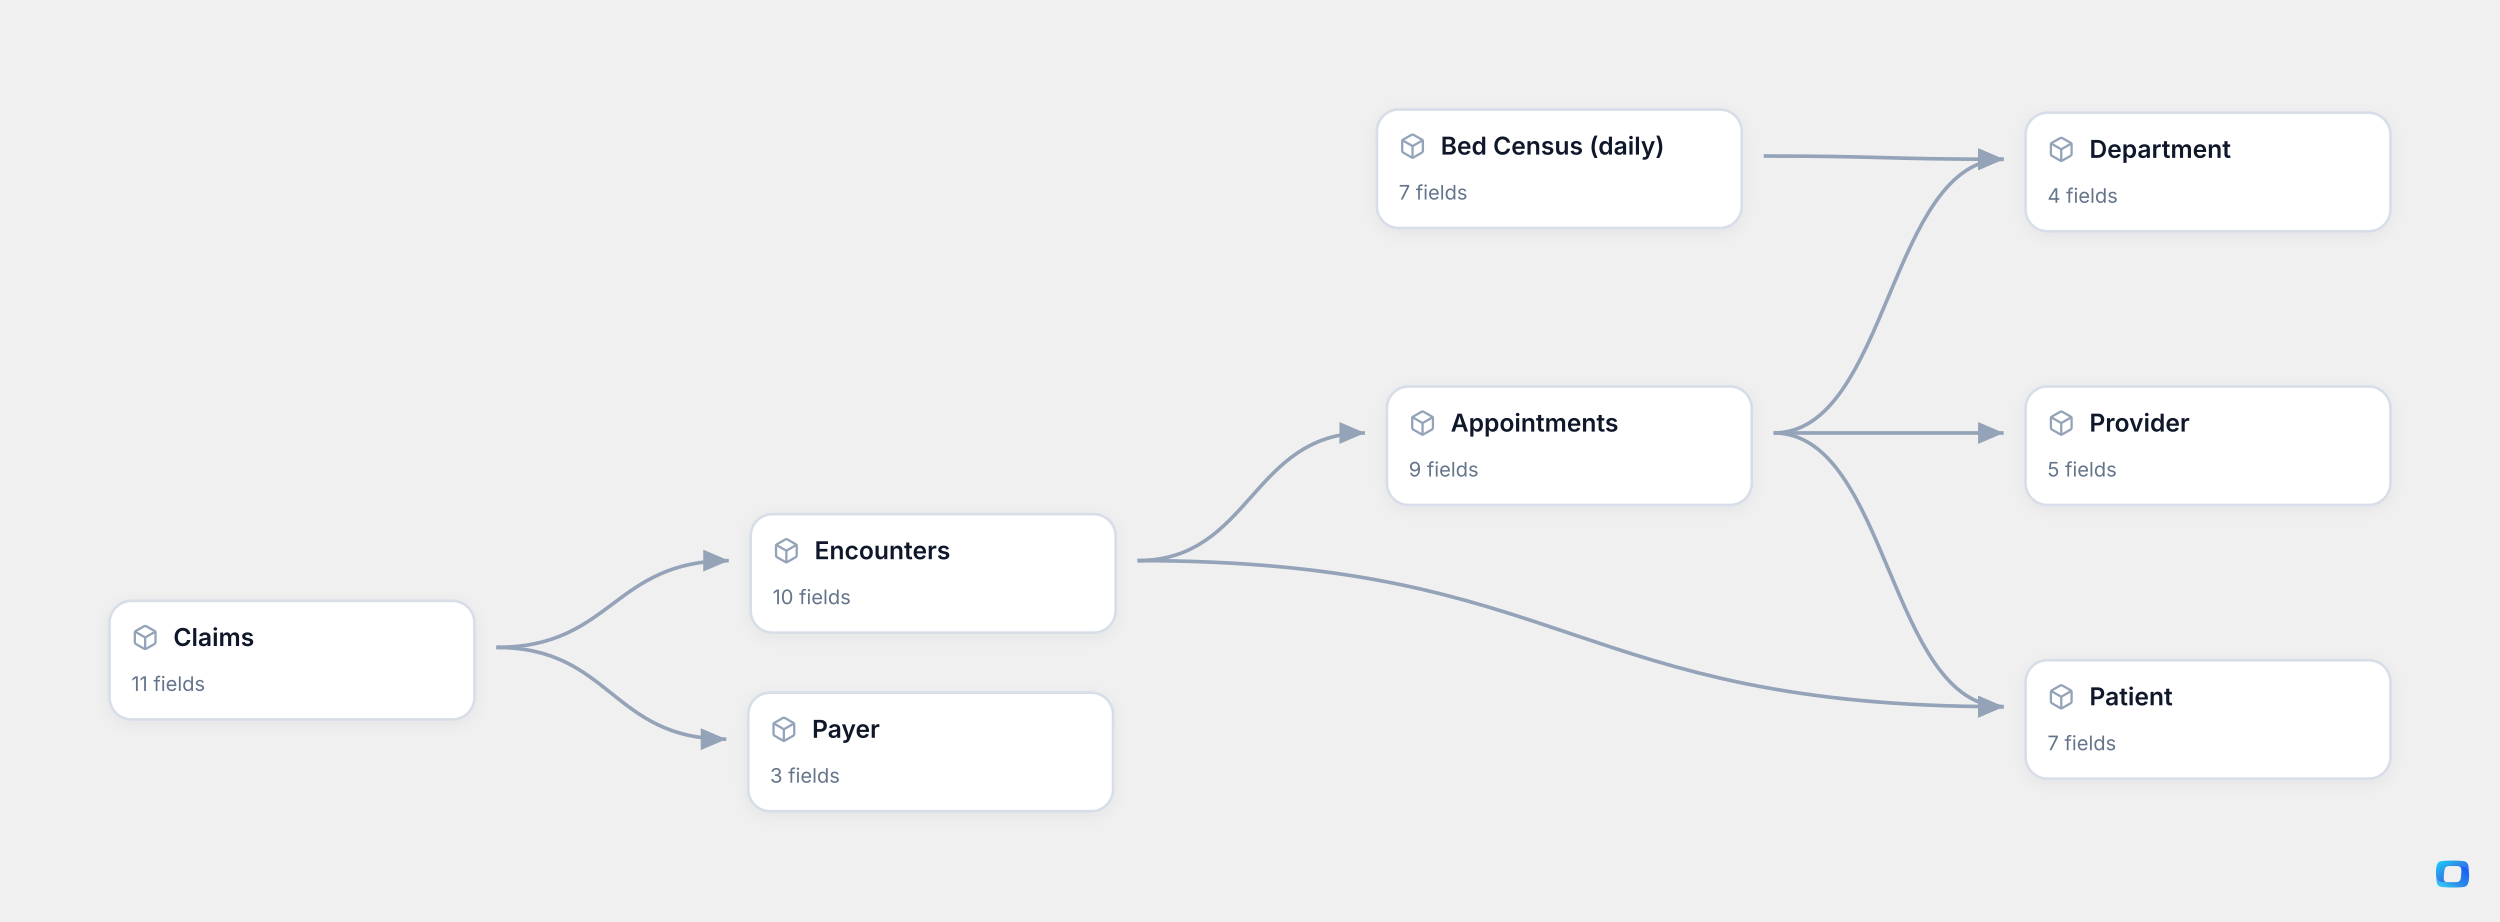
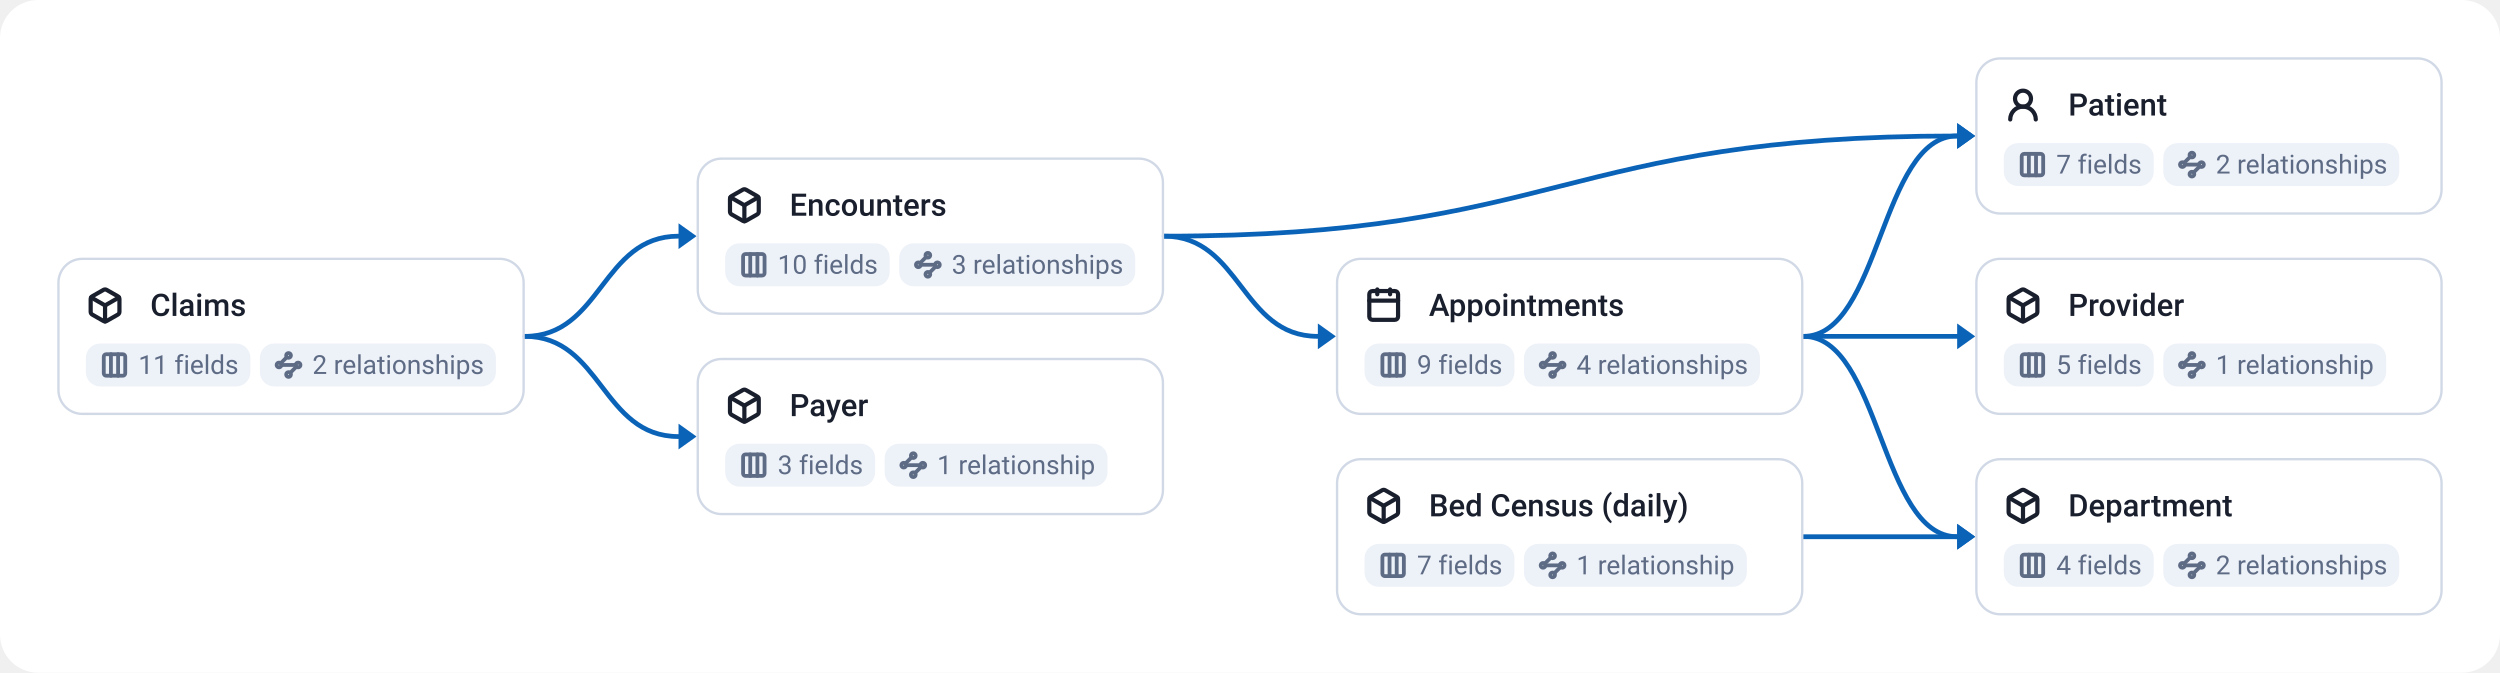
- <svg xmlns="http://www.w3.org/2000/svg" width="1370" height="505" viewBox="0 0 1370 505">
-   <defs>
-     <filter id="card-shadow" x="-20%" y="-20%" width="140%" height="140%">
-       <feDropShadow dx="0" dy="2" stdDeviation="4" flood-color="#0f172a" flood-opacity="0.05" />
-     </filter>
-     <filter id="label-shadow" x="-20%" y="-20%" width="140%" height="140%">
-       <feDropShadow dx="0" dy="1" stdDeviation="2" flood-color="#0f172a" flood-opacity="0.06" />
-     </filter>
-     <marker id="arr-end-0" markerWidth="9" markerHeight="9" refX="7" refY="3" orient="auto" markerUnits="strokeWidth">
-       <path d="M0,0 L7,3 L0,6 z" fill="rgb(148, 163, 184)" />
-     </marker>
-     <marker id="arr-start-0" markerWidth="9" markerHeight="9" refX="0" refY="3" orient="auto" markerUnits="strokeWidth">
-       <path d="M7,0 L0,3 L7,6 z" fill="rgb(148, 163, 184)" />
-     </marker>
-   </defs>
-   <g transform="translate(60,51.77)">
-     <path d="M912,185.5 C975,185.5 975,35.5 1038,35.5" fill="none" stroke="rgb(148, 163, 184)" stroke-width="2" marker-end="url(#arr-end-0)" />
-     <path d="M912,185.5 C975,185.5 975,335.5 1038,335.5" fill="none" stroke="rgb(148, 163, 184)" stroke-width="2" marker-end="url(#arr-end-0)" />
-     <path d="M912,185.5 C975,185.5 975,185.5 1038,185.5" fill="none" stroke="rgb(148, 163, 184)" stroke-width="2" marker-end="url(#arr-end-0)" />
-     <path d="M906.51,33.735 C972.255,33.735 972.255,35.5 1038,35.5" fill="none" stroke="rgb(148, 163, 184)" stroke-width="2" marker-end="url(#arr-end-0)" />
-     <path d="M212,303 C275.686,303 275.686,255.449 339.372,255.449" fill="none" stroke="rgb(148, 163, 184)" stroke-width="2" marker-end="url(#arr-end-0)" />
-     <path d="M212,303 C275,303 275,353.296 338,353.296" fill="none" stroke="rgb(148, 163, 184)" stroke-width="2" marker-end="url(#arr-end-0)" />
-     <path d="M563.373,255.449 C625.686,255.449 625.686,185.5 688,185.5" fill="none" stroke="rgb(148, 163, 184)" stroke-width="2" marker-end="url(#arr-end-0)" />
-     <path d="M563.373,255.449 C800.686,255.449 800.686,335.5 1038,335.5" fill="none" stroke="rgb(148, 163, 184)" stroke-width="2" marker-end="url(#arr-end-0)" />
-     <g transform="translate(700,160)">
-       <rect x="0" y="0" width="200" height="65" rx="12" fill="#ffffff" stroke="#d8dee8" stroke-width="1.5" filter="url(#card-shadow)" />
-       <g transform="translate(12,12.5) scale(0.63)" fill="none" stroke="#94a3b8" stroke-width="2" stroke-linecap="round" stroke-linejoin="round">
-         <path d="M21 8a2 2 0 0 0-1-1.73l-7-4a2 2 0 0 0-2 0l-7 4A2 2 0 0 0 3 8v8a2 2 0 0 0 1 1.73l7 4a2 2 0 0 0 2 0l7-4A2 2 0 0 0 21 16Z" />
-         <path d="m3.3 7 8.7 5 8.7-5" />
-         <path d="M12 22V12" />
-       </g>
-       <text x="35" y="24.73" font-family="-apple-system, BlinkMacSystemFont, 'Segoe UI', Inter, system-ui, sans-serif" font-size="13.5" font-weight="600" fill="#0f172a">Appointments</text>
-       <text x="12" y="49.35" font-family="-apple-system, BlinkMacSystemFont, 'Segoe UI', Inter, system-ui, sans-serif" font-size="11" fill="#64748b">9 fields</text>
-     </g>
-     <g transform="translate(694.51,8.23)">
-       <rect x="0" y="0" width="200" height="65" rx="12" fill="#ffffff" stroke="#d8dee8" stroke-width="1.5" filter="url(#card-shadow)" />
-       <g transform="translate(12,12.5) scale(0.63)" fill="none" stroke="#94a3b8" stroke-width="2" stroke-linecap="round" stroke-linejoin="round">
-         <path d="M21 8a2 2 0 0 0-1-1.73l-7-4a2 2 0 0 0-2 0l-7 4A2 2 0 0 0 3 8v8a2 2 0 0 0 1 1.73l7 4a2 2 0 0 0 2 0l7-4A2 2 0 0 0 21 16Z" />
-         <path d="m3.3 7 8.7 5 8.7-5" />
-         <path d="M12 22V12" />
-       </g>
-       <text x="35" y="24.73" font-family="-apple-system, BlinkMacSystemFont, 'Segoe UI', Inter, system-ui, sans-serif" font-size="13.5" font-weight="600" fill="#0f172a">Bed Census (daily)</text>
-       <text x="12" y="49.35" font-family="-apple-system, BlinkMacSystemFont, 'Segoe UI', Inter, system-ui, sans-serif" font-size="11" fill="#64748b">7 fields</text>
-     </g>
-     <g transform="translate(0,277.5)">
-       <rect x="0" y="0" width="200" height="65" rx="12" fill="#ffffff" stroke="#d8dee8" stroke-width="1.5" filter="url(#card-shadow)" />
-       <g transform="translate(12,12.5) scale(0.63)" fill="none" stroke="#94a3b8" stroke-width="2" stroke-linecap="round" stroke-linejoin="round">
-         <path d="M21 8a2 2 0 0 0-1-1.73l-7-4a2 2 0 0 0-2 0l-7 4A2 2 0 0 0 3 8v8a2 2 0 0 0 1 1.73l7 4a2 2 0 0 0 2 0l7-4A2 2 0 0 0 21 16Z" />
-         <path d="m3.3 7 8.7 5 8.7-5" />
-         <path d="M12 22V12" />
-       </g>
-       <text x="35" y="24.73" font-family="-apple-system, BlinkMacSystemFont, 'Segoe UI', Inter, system-ui, sans-serif" font-size="13.5" font-weight="600" fill="#0f172a">Claims</text>
-       <text x="12" y="49.35" font-family="-apple-system, BlinkMacSystemFont, 'Segoe UI', Inter, system-ui, sans-serif" font-size="11" fill="#64748b">11 fields</text>
-     </g>
-     <g transform="translate(1050,10)">
-       <rect x="0" y="0" width="200" height="65" rx="12" fill="#ffffff" stroke="#d8dee8" stroke-width="1.5" filter="url(#card-shadow)" />
-       <g transform="translate(12,12.5) scale(0.63)" fill="none" stroke="#94a3b8" stroke-width="2" stroke-linecap="round" stroke-linejoin="round">
-         <path d="M21 8a2 2 0 0 0-1-1.73l-7-4a2 2 0 0 0-2 0l-7 4A2 2 0 0 0 3 8v8a2 2 0 0 0 1 1.73l7 4a2 2 0 0 0 2 0l7-4A2 2 0 0 0 21 16Z" />
-         <path d="m3.3 7 8.7 5 8.7-5" />
-         <path d="M12 22V12" />
-       </g>
-       <text x="35" y="24.73" font-family="-apple-system, BlinkMacSystemFont, 'Segoe UI', Inter, system-ui, sans-serif" font-size="13.5" font-weight="600" fill="#0f172a">Department</text>
-       <text x="12" y="49.35" font-family="-apple-system, BlinkMacSystemFont, 'Segoe UI', Inter, system-ui, sans-serif" font-size="11" fill="#64748b">4 fields</text>
-     </g>
-     <g transform="translate(351.37,229.95)">
-       <rect x="0" y="0" width="200" height="65" rx="12" fill="#ffffff" stroke="#d8dee8" stroke-width="1.5" filter="url(#card-shadow)" />
-       <g transform="translate(12,12.5) scale(0.63)" fill="none" stroke="#94a3b8" stroke-width="2" stroke-linecap="round" stroke-linejoin="round">
-         <path d="M21 8a2 2 0 0 0-1-1.73l-7-4a2 2 0 0 0-2 0l-7 4A2 2 0 0 0 3 8v8a2 2 0 0 0 1 1.73l7 4a2 2 0 0 0 2 0l7-4A2 2 0 0 0 21 16Z" />
-         <path d="m3.3 7 8.7 5 8.7-5" />
-         <path d="M12 22V12" />
-       </g>
-       <text x="35" y="24.73" font-family="-apple-system, BlinkMacSystemFont, 'Segoe UI', Inter, system-ui, sans-serif" font-size="13.5" font-weight="600" fill="#0f172a">Encounters</text>
-       <text x="12" y="49.35" font-family="-apple-system, BlinkMacSystemFont, 'Segoe UI', Inter, system-ui, sans-serif" font-size="11" fill="#64748b">10 fields</text>
-     </g>
-     <g transform="translate(1050,310)">
-       <rect x="0" y="0" width="200" height="65" rx="12" fill="#ffffff" stroke="#d8dee8" stroke-width="1.5" filter="url(#card-shadow)" />
-       <g transform="translate(12,12.5) scale(0.63)" fill="none" stroke="#94a3b8" stroke-width="2" stroke-linecap="round" stroke-linejoin="round">
-         <path d="M21 8a2 2 0 0 0-1-1.73l-7-4a2 2 0 0 0-2 0l-7 4A2 2 0 0 0 3 8v8a2 2 0 0 0 1 1.73l7 4a2 2 0 0 0 2 0l7-4A2 2 0 0 0 21 16Z" />
-         <path d="m3.3 7 8.7 5 8.7-5" />
-         <path d="M12 22V12" />
-       </g>
-       <text x="35" y="24.73" font-family="-apple-system, BlinkMacSystemFont, 'Segoe UI', Inter, system-ui, sans-serif" font-size="13.5" font-weight="600" fill="#0f172a">Patient</text>
-       <text x="12" y="49.35" font-family="-apple-system, BlinkMacSystemFont, 'Segoe UI', Inter, system-ui, sans-serif" font-size="11" fill="#64748b">7 fields</text>
-     </g>
-     <g transform="translate(350,327.8)">
-       <rect x="0" y="0" width="200" height="65" rx="12" fill="#ffffff" stroke="#d8dee8" stroke-width="1.5" filter="url(#card-shadow)" />
-       <g transform="translate(12,12.5) scale(0.63)" fill="none" stroke="#94a3b8" stroke-width="2" stroke-linecap="round" stroke-linejoin="round">
-         <path d="M21 8a2 2 0 0 0-1-1.73l-7-4a2 2 0 0 0-2 0l-7 4A2 2 0 0 0 3 8v8a2 2 0 0 0 1 1.73l7 4a2 2 0 0 0 2 0l7-4A2 2 0 0 0 21 16Z" />
-         <path d="m3.3 7 8.7 5 8.7-5" />
-         <path d="M12 22V12" />
-       </g>
-       <text x="35" y="24.73" font-family="-apple-system, BlinkMacSystemFont, 'Segoe UI', Inter, system-ui, sans-serif" font-size="13.5" font-weight="600" fill="#0f172a">Payer</text>
-       <text x="12" y="49.35" font-family="-apple-system, BlinkMacSystemFont, 'Segoe UI', Inter, system-ui, sans-serif" font-size="11" fill="#64748b">3 fields</text>
-     </g>
-     <g transform="translate(1050,160)">
-       <rect x="0" y="0" width="200" height="65" rx="12" fill="#ffffff" stroke="#d8dee8" stroke-width="1.5" filter="url(#card-shadow)" />
-       <g transform="translate(12,12.5) scale(0.63)" fill="none" stroke="#94a3b8" stroke-width="2" stroke-linecap="round" stroke-linejoin="round">
-         <path d="M21 8a2 2 0 0 0-1-1.73l-7-4a2 2 0 0 0-2 0l-7 4A2 2 0 0 0 3 8v8a2 2 0 0 0 1 1.73l7 4a2 2 0 0 0 2 0l7-4A2 2 0 0 0 21 16Z" />
-         <path d="m3.3 7 8.7 5 8.7-5" />
-         <path d="M12 22V12" />
-       </g>
-       <text x="35" y="24.73" font-family="-apple-system, BlinkMacSystemFont, 'Segoe UI', Inter, system-ui, sans-serif" font-size="13.5" font-weight="600" fill="#0f172a">Provider</text>
-       <text x="12" y="49.35" font-family="-apple-system, BlinkMacSystemFont, 'Segoe UI', Inter, system-ui, sans-serif" font-size="11" fill="#64748b">5 fields</text>
-     </g>
-   </g>
-   <g transform="translate(1332,467)" opacity="0.92">
-     <defs>
-       <linearGradient id="wmg0" x1="0" y1="0" x2="1" y2="1">
-         <stop stop-color="#05D2FF" />
-         <stop offset=".4" stop-color="#1E88E5" />
-         <stop offset="1" stop-color="#182FFF" />
-       </linearGradient>
-       <linearGradient id="wmg1" x1="0" y1="1" x2="1" y2="0">
-         <stop stop-color="#24D8FF" />
-         <stop offset=".4" stop-color="#1E88E5" />
-         <stop offset="1" stop-color="#0046F9" />
-       </linearGradient>
-     </defs>
-     <g transform="scale(0.046875)">
-       <path d="M421.311 119.85C435.258 133.807 440.996 157.327 440.996 157.327C440.996 157.327 449.53 204.69 449.53 268.995C449.53 177.972 418.65 162.348 311.314 162.348H212.327C157.38 162.348 161.097 217.57 157.38 243.85L152.865 283.556C150.697 325.33 157.951 351.215 200.811 351.215C111.444 351.215 61.806 365.847 61.806 239.866C61.806 182.846 70.404 157.327 70.404 157.327C70.404 157.327 76.142 133.807 90.118 119.85C104.095 105.877 124.809 104.475 124.809 104.475C124.809 104.475 167.579 98.037 252.066 98.037C336.554 98.037 384.285 104.475 384.285 104.475C384.285 104.475 407.321 105.877 421.311 119.85Z" fill="url(#wmg0)" />
-       <path d="M449.515 271.888C449.52 273.026 449.523 274.174 449.523 275.333C449.523 329.946 441.393 351.201 441.393 351.201C441.393 351.201 435.03 376.952 424.167 388.075C406.929 405.725 388.495 406.71 388.495 406.71C388.495 406.71 348.836 413.061 263.502 413.061C181.632 413.061 127.111 406.749 127.111 406.749C127.111 406.749 104.091 405.337 90.114 391.377C76.138 377.394 70.4 351.201 70.4 351.201C70.4 351.201 61.806 297.401 61.806 238.506C61.806 352.055 102.131 351.374 175.525 350.133C183.56 349.998 191.992 349.855 200.811 349.855H299.787C343.122 349.855 352.906 318.315 354.792 282.196L359.32 227.093C360.526 204.443 357.608 188.362 350.507 178.012C342.765 166.722 329.575 160.987 311.314 160.987C424.974 160.987 448.73 176.216 449.515 271.888Z" fill="url(#wmg1)" />
-     </g>
+ <svg xmlns="http://www.w3.org/2000/svg" width="1048" height="282" viewBox="0 0 1048 282" role="img" aria-labelledby="t">
+   <rect width="1048" height="282" rx="16" fill="#ffffff" />
+   <path d="M756 141 C 788.22 141, 788.22 225, 820.44 225" fill="none" stroke="#0b63b8" stroke-width="2" stroke-linecap="round" />
+   <path d="M820.44 219.6L828 225L820.44 230.4Z" fill="#0b63b8" />
+   <path d="M756 141 C 788.22 141, 788.22 57, 820.44 57" fill="none" stroke="#0b63b8" stroke-width="2" stroke-linecap="round" />
+   <path d="M820.44 51.6L828 57L820.44 62.4Z" fill="#0b63b8" />
+   <path d="M756 141 C 788.22 141, 788.22 141, 820.44 141" fill="none" stroke="#0b63b8" stroke-width="2" stroke-linecap="round" />
+   <path d="M820.44 135.6L828 141L820.44 146.4Z" fill="#0b63b8" />
+   <path d="M756 225 C 788.22 225, 788.22 225, 820.44 225" fill="none" stroke="#0b63b8" stroke-width="2" stroke-linecap="round" />
+   <path d="M820.44 219.6L828 225L820.44 230.4Z" fill="#0b63b8" />
+   <path d="M220 141 C 252.22 141, 252.22 99, 284.44 99" fill="none" stroke="#0b63b8" stroke-width="2" stroke-linecap="round" />
+   <path d="M284.44 93.6L292 99L284.44 104.4Z" fill="#0b63b8" />
+   <path d="M220 141 C 252.22 141, 252.22 183, 284.44 183" fill="none" stroke="#0b63b8" stroke-width="2" stroke-linecap="round" />
+   <path d="M284.44 177.6L292 183L284.44 188.4Z" fill="#0b63b8" />
+   <path d="M488 99 C 520.22 99, 520.22 141, 552.44 141" fill="none" stroke="#0b63b8" stroke-width="2" stroke-linecap="round" />
+   <path d="M552.44 135.6L560 141L552.44 146.4Z" fill="#0b63b8" />
+   <path d="M488 99 C 654.22 99, 654.22 57, 820.44 57" fill="none" stroke="#0b63b8" stroke-width="2" stroke-linecap="round" />
+   <path d="M820.44 51.6L828 57L820.44 62.4Z" fill="#0b63b8" />
+   <g>
+     <rect x="560.5" y="108.5" width="195" height="65" rx="10" fill="#ffffff" fill-opacity="0.8" stroke="#d1d9e6" stroke-width="1" />
+     <g transform="translate(572 120) scale(0.67)" fill="none" stroke="#1a1f2e" stroke-width="2.63" stroke-linecap="round" stroke-linejoin="round" color="#1a1f2e">
+       <path d="M8 2v3" />
+       <path d="M16 2v3" />
+       <rect x="3" y="3" width="18" height="18" rx="2" />
+       <path d="M3 9h18" />
+     </g>
+     <text x="599" y="128" font-family="Roboto, -apple-system, BlinkMacSystemFont, 'Segoe UI', Helvetica, Arial, sans-serif" font-size="13" font-weight="500" fill="#1a1f2e" dominant-baseline="central" textLength="81.87" lengthAdjust="spacingAndGlyphs">Appointments</text>
+     <rect x="572" y="144" width="62.85" height="18" rx="6" fill="#edf1f8" />
+     <g transform="translate(578 147) scale(0.5)" fill="none" stroke="#5e6b85" stroke-width="3.2" stroke-linecap="round" stroke-linejoin="round" color="#5e6b85">
+       <rect width="18" height="18" x="3" y="3" rx="2" />
+       <path d="M9 3v18" />
+       <path d="M15 3v18" />
+     </g>
+     <text x="594" y="153" font-family="Roboto, -apple-system, BlinkMacSystemFont, 'Segoe UI', Helvetica, Arial, sans-serif" font-size="11" fill="#5e6b85" dominant-baseline="central" textLength="34.85" lengthAdjust="spacingAndGlyphs">9 fields</text>
+     <rect x="638.85" y="144" width="98.92" height="18" rx="6" fill="#edf1f8" />
+     <g transform="translate(644.85 147) scale(0.5)" fill="none" stroke="#5e6b85" stroke-width="3.2" stroke-linecap="round" stroke-linejoin="round" color="#5e6b85">
+       <path d="m10.586 5.414-5.172 5.172" />
+       <path d="m18.586 13.414-5.172 5.172" />
+       <path d="M6 12h12" />
+       <circle cx="12" cy="20" r="2" />
+       <circle cx="12" cy="4" r="2" />
+       <circle cx="20" cy="12" r="2" />
+       <circle cx="4" cy="12" r="2" />
+     </g>
+     <text x="660.85" y="153" font-family="Roboto, -apple-system, BlinkMacSystemFont, 'Segoe UI', Helvetica, Arial, sans-serif" font-size="11" fill="#5e6b85" dominant-baseline="central" textLength="70.92" lengthAdjust="spacingAndGlyphs">4 relationships</text>
+   </g>
+   <g>
+     <rect x="560.5" y="192.5" width="195" height="65" rx="10" fill="#ffffff" fill-opacity="0.8" stroke="#d1d9e6" stroke-width="1" />
+     <g transform="translate(572 204) scale(0.67)" fill="none" stroke="#1a1f2e" stroke-width="2.63" stroke-linecap="round" stroke-linejoin="round" color="#1a1f2e">
+       <path d="M21 8a2 2 0 0 0-1-1.73l-7-4a2 2 0 0 0-2 0l-7 4A2 2 0 0 0 3 8v8a2 2 0 0 0 1 1.73l7 4a2 2 0 0 0 2 0l7-4A2 2 0 0 0 21 16Z" />
+       <path d="m3.3 7 8.7 5 8.7-5" />
+       <path d="M12 22V12" />
+     </g>
+     <text x="599" y="212" font-family="Roboto, -apple-system, BlinkMacSystemFont, 'Segoe UI', Helvetica, Arial, sans-serif" font-size="13" font-weight="500" fill="#1a1f2e" dominant-baseline="central" textLength="113.11" lengthAdjust="spacingAndGlyphs">Bed Census (daily)</text>
+     <rect x="572" y="228" width="62.85" height="18" rx="6" fill="#edf1f8" />
+     <g transform="translate(578 231) scale(0.5)" fill="none" stroke="#5e6b85" stroke-width="3.2" stroke-linecap="round" stroke-linejoin="round" color="#5e6b85">
+       <rect width="18" height="18" x="3" y="3" rx="2" />
+       <path d="M9 3v18" />
+       <path d="M15 3v18" />
+     </g>
+     <text x="594" y="237" font-family="Roboto, -apple-system, BlinkMacSystemFont, 'Segoe UI', Helvetica, Arial, sans-serif" font-size="11" fill="#5e6b85" dominant-baseline="central" textLength="34.85" lengthAdjust="spacingAndGlyphs">7 fields</text>
+     <rect x="638.85" y="228" width="93.42" height="18" rx="6" fill="#edf1f8" />
+     <g transform="translate(644.85 231) scale(0.5)" fill="none" stroke="#5e6b85" stroke-width="3.2" stroke-linecap="round" stroke-linejoin="round" color="#5e6b85">
+       <path d="m10.586 5.414-5.172 5.172" />
+       <path d="m18.586 13.414-5.172 5.172" />
+       <path d="M6 12h12" />
+       <circle cx="12" cy="20" r="2" />
+       <circle cx="12" cy="4" r="2" />
+       <circle cx="20" cy="12" r="2" />
+       <circle cx="4" cy="12" r="2" />
+     </g>
+     <text x="660.85" y="237" font-family="Roboto, -apple-system, BlinkMacSystemFont, 'Segoe UI', Helvetica, Arial, sans-serif" font-size="11" fill="#5e6b85" dominant-baseline="central" textLength="65.42" lengthAdjust="spacingAndGlyphs">1 relationship</text>
+   </g>
+   <g>
+     <rect x="24.5" y="108.5" width="195" height="65" rx="10" fill="#ffffff" fill-opacity="0.8" stroke="#d1d9e6" stroke-width="1" />
+     <g transform="translate(36 120) scale(0.67)" fill="none" stroke="#1a1f2e" stroke-width="2.63" stroke-linecap="round" stroke-linejoin="round" color="#1a1f2e">
+       <path d="M21 8a2 2 0 0 0-1-1.73l-7-4a2 2 0 0 0-2 0l-7 4A2 2 0 0 0 3 8v8a2 2 0 0 0 1 1.73l7 4a2 2 0 0 0 2 0l7-4A2 2 0 0 0 21 16Z" />
+       <path d="m3.3 7 8.7 5 8.7-5" />
+       <path d="M12 22V12" />
+     </g>
+     <text x="63" y="128" font-family="Roboto, -apple-system, BlinkMacSystemFont, 'Segoe UI', Helvetica, Arial, sans-serif" font-size="13" font-weight="500" fill="#1a1f2e" dominant-baseline="central" textLength="40.91" lengthAdjust="spacingAndGlyphs">Claims</text>
+     <rect x="36" y="144" width="68.96" height="18" rx="6" fill="#edf1f8" />
+     <g transform="translate(42 147) scale(0.5)" fill="none" stroke="#5e6b85" stroke-width="3.2" stroke-linecap="round" stroke-linejoin="round" color="#5e6b85">
+       <rect width="18" height="18" x="3" y="3" rx="2" />
+       <path d="M9 3v18" />
+       <path d="M15 3v18" />
+     </g>
+     <text x="58" y="153" font-family="Roboto, -apple-system, BlinkMacSystemFont, 'Segoe UI', Helvetica, Arial, sans-serif" font-size="11" fill="#5e6b85" dominant-baseline="central" textLength="40.96" lengthAdjust="spacingAndGlyphs">11 fields</text>
+     <rect x="108.96" y="144" width="98.92" height="18" rx="6" fill="#edf1f8" />
+     <g transform="translate(114.96 147) scale(0.5)" fill="none" stroke="#5e6b85" stroke-width="3.2" stroke-linecap="round" stroke-linejoin="round" color="#5e6b85">
+       <path d="m10.586 5.414-5.172 5.172" />
+       <path d="m18.586 13.414-5.172 5.172" />
+       <path d="M6 12h12" />
+       <circle cx="12" cy="20" r="2" />
+       <circle cx="12" cy="4" r="2" />
+       <circle cx="20" cy="12" r="2" />
+       <circle cx="4" cy="12" r="2" />
+     </g>
+     <text x="130.96" y="153" font-family="Roboto, -apple-system, BlinkMacSystemFont, 'Segoe UI', Helvetica, Arial, sans-serif" font-size="11" fill="#5e6b85" dominant-baseline="central" textLength="70.92" lengthAdjust="spacingAndGlyphs">2 relationships</text>
+   </g>
+   <g>
+     <rect x="828.5" y="192.5" width="195" height="65" rx="10" fill="#ffffff" fill-opacity="0.8" stroke="#d1d9e6" stroke-width="1" />
+     <g transform="translate(840 204) scale(0.67)" fill="none" stroke="#1a1f2e" stroke-width="2.63" stroke-linecap="round" stroke-linejoin="round" color="#1a1f2e">
+       <path d="M21 8a2 2 0 0 0-1-1.73l-7-4a2 2 0 0 0-2 0l-7 4A2 2 0 0 0 3 8v8a2 2 0 0 0 1 1.73l7 4a2 2 0 0 0 2 0l7-4A2 2 0 0 0 21 16Z" />
+       <path d="m3.3 7 8.7 5 8.7-5" />
+       <path d="M12 22V12" />
+     </g>
+     <text x="867" y="212" font-family="Roboto, -apple-system, BlinkMacSystemFont, 'Segoe UI', Helvetica, Arial, sans-serif" font-size="13" font-weight="500" fill="#1a1f2e" dominant-baseline="central" textLength="69.95" lengthAdjust="spacingAndGlyphs">Department</text>
+     <rect x="840" y="228" width="62.85" height="18" rx="6" fill="#edf1f8" />
+     <g transform="translate(846 231) scale(0.5)" fill="none" stroke="#5e6b85" stroke-width="3.2" stroke-linecap="round" stroke-linejoin="round" color="#5e6b85">
+       <rect width="18" height="18" x="3" y="3" rx="2" />
+       <path d="M9 3v18" />
+       <path d="M15 3v18" />
+     </g>
+     <text x="862" y="237" font-family="Roboto, -apple-system, BlinkMacSystemFont, 'Segoe UI', Helvetica, Arial, sans-serif" font-size="11" fill="#5e6b85" dominant-baseline="central" textLength="34.85" lengthAdjust="spacingAndGlyphs">4 fields</text>
+     <rect x="906.85" y="228" width="98.92" height="18" rx="6" fill="#edf1f8" />
+     <g transform="translate(912.85 231) scale(0.5)" fill="none" stroke="#5e6b85" stroke-width="3.2" stroke-linecap="round" stroke-linejoin="round" color="#5e6b85">
+       <path d="m10.586 5.414-5.172 5.172" />
+       <path d="m18.586 13.414-5.172 5.172" />
+       <path d="M6 12h12" />
+       <circle cx="12" cy="20" r="2" />
+       <circle cx="12" cy="4" r="2" />
+       <circle cx="20" cy="12" r="2" />
+       <circle cx="4" cy="12" r="2" />
+     </g>
+     <text x="928.85" y="237" font-family="Roboto, -apple-system, BlinkMacSystemFont, 'Segoe UI', Helvetica, Arial, sans-serif" font-size="11" fill="#5e6b85" dominant-baseline="central" textLength="70.92" lengthAdjust="spacingAndGlyphs">2 relationships</text>
+   </g>
+   <g>
+     <rect x="292.5" y="66.5" width="195" height="65" rx="10" fill="#ffffff" fill-opacity="0.8" stroke="#d1d9e6" stroke-width="1" />
+     <g transform="translate(304 78) scale(0.67)" fill="none" stroke="#1a1f2e" stroke-width="2.63" stroke-linecap="round" stroke-linejoin="round" color="#1a1f2e">
+       <path d="M21 8a2 2 0 0 0-1-1.73l-7-4a2 2 0 0 0-2 0l-7 4A2 2 0 0 0 3 8v8a2 2 0 0 0 1 1.73l7 4a2 2 0 0 0 2 0l7-4A2 2 0 0 0 21 16Z" />
+       <path d="m3.3 7 8.7 5 8.7-5" />
+       <path d="M12 22V12" />
+     </g>
+     <text x="331" y="86" font-family="Roboto, -apple-system, BlinkMacSystemFont, 'Segoe UI', Helvetica, Arial, sans-serif" font-size="13" font-weight="500" fill="#1a1f2e" dominant-baseline="central" textLength="67.73" lengthAdjust="spacingAndGlyphs">Encounters</text>
+     <rect x="304" y="102" width="68.96" height="18" rx="6" fill="#edf1f8" />
+     <g transform="translate(310 105) scale(0.5)" fill="none" stroke="#5e6b85" stroke-width="3.2" stroke-linecap="round" stroke-linejoin="round" color="#5e6b85">
+       <rect width="18" height="18" x="3" y="3" rx="2" />
+       <path d="M9 3v18" />
+       <path d="M15 3v18" />
+     </g>
+     <text x="326" y="111" font-family="Roboto, -apple-system, BlinkMacSystemFont, 'Segoe UI', Helvetica, Arial, sans-serif" font-size="11" fill="#5e6b85" dominant-baseline="central" textLength="40.96" lengthAdjust="spacingAndGlyphs">10 fields</text>
+     <rect x="376.96" y="102" width="98.92" height="18" rx="6" fill="#edf1f8" />
+     <g transform="translate(382.96 105) scale(0.5)" fill="none" stroke="#5e6b85" stroke-width="3.2" stroke-linecap="round" stroke-linejoin="round" color="#5e6b85">
+       <path d="m10.586 5.414-5.172 5.172" />
+       <path d="m18.586 13.414-5.172 5.172" />
+       <path d="M6 12h12" />
+       <circle cx="12" cy="20" r="2" />
+       <circle cx="12" cy="4" r="2" />
+       <circle cx="20" cy="12" r="2" />
+       <circle cx="4" cy="12" r="2" />
+     </g>
+     <text x="398.96" y="111" font-family="Roboto, -apple-system, BlinkMacSystemFont, 'Segoe UI', Helvetica, Arial, sans-serif" font-size="11" fill="#5e6b85" dominant-baseline="central" textLength="70.92" lengthAdjust="spacingAndGlyphs">3 relationships</text>
+   </g>
+   <g>
+     <rect x="828.5" y="24.5" width="195" height="65" rx="10" fill="#ffffff" fill-opacity="0.8" stroke="#d1d9e6" stroke-width="1" />
+     <g transform="translate(840 36) scale(0.67)" fill="none" stroke="#1a1f2e" stroke-width="2.63" stroke-linecap="round" stroke-linejoin="round" color="#1a1f2e">
+       <circle cx="12" cy="8" r="5" />
+       <path d="M20 21a8 8 0 0 0-16 0" />
+     </g>
+     <text x="867" y="44" font-family="Roboto, -apple-system, BlinkMacSystemFont, 'Segoe UI', Helvetica, Arial, sans-serif" font-size="13" font-weight="500" fill="#1a1f2e" dominant-baseline="central" textLength="41.68" lengthAdjust="spacingAndGlyphs">Patient</text>
+     <rect x="840" y="60" width="62.85" height="18" rx="6" fill="#edf1f8" />
+     <g transform="translate(846 63) scale(0.5)" fill="none" stroke="#5e6b85" stroke-width="3.2" stroke-linecap="round" stroke-linejoin="round" color="#5e6b85">
+       <rect width="18" height="18" x="3" y="3" rx="2" />
+       <path d="M9 3v18" />
+       <path d="M15 3v18" />
+     </g>
+     <text x="862" y="69" font-family="Roboto, -apple-system, BlinkMacSystemFont, 'Segoe UI', Helvetica, Arial, sans-serif" font-size="11" fill="#5e6b85" dominant-baseline="central" textLength="34.85" lengthAdjust="spacingAndGlyphs">7 fields</text>
+     <rect x="906.85" y="60" width="98.92" height="18" rx="6" fill="#edf1f8" />
+     <g transform="translate(912.85 63) scale(0.5)" fill="none" stroke="#5e6b85" stroke-width="3.2" stroke-linecap="round" stroke-linejoin="round" color="#5e6b85">
+       <path d="m10.586 5.414-5.172 5.172" />
+       <path d="m18.586 13.414-5.172 5.172" />
+       <path d="M6 12h12" />
+       <circle cx="12" cy="20" r="2" />
+       <circle cx="12" cy="4" r="2" />
+       <circle cx="20" cy="12" r="2" />
+       <circle cx="4" cy="12" r="2" />
+     </g>
+     <text x="928.85" y="69" font-family="Roboto, -apple-system, BlinkMacSystemFont, 'Segoe UI', Helvetica, Arial, sans-serif" font-size="11" fill="#5e6b85" dominant-baseline="central" textLength="70.92" lengthAdjust="spacingAndGlyphs">2 relationships</text>
+   </g>
+   <g>
+     <rect x="292.5" y="150.5" width="195" height="65" rx="10" fill="#ffffff" fill-opacity="0.8" stroke="#d1d9e6" stroke-width="1" />
+     <g transform="translate(304 162) scale(0.67)" fill="none" stroke="#1a1f2e" stroke-width="2.63" stroke-linecap="round" stroke-linejoin="round" color="#1a1f2e">
+       <path d="M21 8a2 2 0 0 0-1-1.73l-7-4a2 2 0 0 0-2 0l-7 4A2 2 0 0 0 3 8v8a2 2 0 0 0 1 1.73l7 4a2 2 0 0 0 2 0l7-4A2 2 0 0 0 21 16Z" />
+       <path d="m3.3 7 8.7 5 8.7-5" />
+       <path d="M12 22V12" />
+     </g>
+     <text x="331" y="170" font-family="Roboto, -apple-system, BlinkMacSystemFont, 'Segoe UI', Helvetica, Arial, sans-serif" font-size="13" font-weight="500" fill="#1a1f2e" dominant-baseline="central" textLength="34.97" lengthAdjust="spacingAndGlyphs">Payer</text>
+     <rect x="304" y="186" width="62.85" height="18" rx="6" fill="#edf1f8" />
+     <g transform="translate(310 189) scale(0.5)" fill="none" stroke="#5e6b85" stroke-width="3.2" stroke-linecap="round" stroke-linejoin="round" color="#5e6b85">
+       <rect width="18" height="18" x="3" y="3" rx="2" />
+       <path d="M9 3v18" />
+       <path d="M15 3v18" />
+     </g>
+     <text x="326" y="195" font-family="Roboto, -apple-system, BlinkMacSystemFont, 'Segoe UI', Helvetica, Arial, sans-serif" font-size="11" fill="#5e6b85" dominant-baseline="central" textLength="34.85" lengthAdjust="spacingAndGlyphs">3 fields</text>
+     <rect x="370.85" y="186" width="93.42" height="18" rx="6" fill="#edf1f8" />
+     <g transform="translate(376.85 189) scale(0.5)" fill="none" stroke="#5e6b85" stroke-width="3.2" stroke-linecap="round" stroke-linejoin="round" color="#5e6b85">
+       <path d="m10.586 5.414-5.172 5.172" />
+       <path d="m18.586 13.414-5.172 5.172" />
+       <path d="M6 12h12" />
+       <circle cx="12" cy="20" r="2" />
+       <circle cx="12" cy="4" r="2" />
+       <circle cx="20" cy="12" r="2" />
+       <circle cx="4" cy="12" r="2" />
+     </g>
+     <text x="392.85" y="195" font-family="Roboto, -apple-system, BlinkMacSystemFont, 'Segoe UI', Helvetica, Arial, sans-serif" font-size="11" fill="#5e6b85" dominant-baseline="central" textLength="65.42" lengthAdjust="spacingAndGlyphs">1 relationship</text>
+   </g>
+   <g>
+     <rect x="828.5" y="108.5" width="195" height="65" rx="10" fill="#ffffff" fill-opacity="0.8" stroke="#d1d9e6" stroke-width="1" />
+     <g transform="translate(840 120) scale(0.67)" fill="none" stroke="#1a1f2e" stroke-width="2.63" stroke-linecap="round" stroke-linejoin="round" color="#1a1f2e">
+       <path d="M21 8a2 2 0 0 0-1-1.73l-7-4a2 2 0 0 0-2 0l-7 4A2 2 0 0 0 3 8v8a2 2 0 0 0 1 1.73l7 4a2 2 0 0 0 2 0l7-4A2 2 0 0 0 21 16Z" />
+       <path d="m3.3 7 8.7 5 8.7-5" />
+       <path d="M12 22V12" />
+     </g>
+     <text x="867" y="128" font-family="Roboto, -apple-system, BlinkMacSystemFont, 'Segoe UI', Helvetica, Arial, sans-serif" font-size="13" font-weight="500" fill="#1a1f2e" dominant-baseline="central" textLength="49.85" lengthAdjust="spacingAndGlyphs">Provider</text>
+     <rect x="840" y="144" width="62.85" height="18" rx="6" fill="#edf1f8" />
+     <g transform="translate(846 147) scale(0.5)" fill="none" stroke="#5e6b85" stroke-width="3.2" stroke-linecap="round" stroke-linejoin="round" color="#5e6b85">
+       <rect width="18" height="18" x="3" y="3" rx="2" />
+       <path d="M9 3v18" />
+       <path d="M15 3v18" />
+     </g>
+     <text x="862" y="153" font-family="Roboto, -apple-system, BlinkMacSystemFont, 'Segoe UI', Helvetica, Arial, sans-serif" font-size="11" fill="#5e6b85" dominant-baseline="central" textLength="34.85" lengthAdjust="spacingAndGlyphs">5 fields</text>
+     <rect x="906.85" y="144" width="93.42" height="18" rx="6" fill="#edf1f8" />
+     <g transform="translate(912.85 147) scale(0.5)" fill="none" stroke="#5e6b85" stroke-width="3.2" stroke-linecap="round" stroke-linejoin="round" color="#5e6b85">
+       <path d="m10.586 5.414-5.172 5.172" />
+       <path d="m18.586 13.414-5.172 5.172" />
+       <path d="M6 12h12" />
+       <circle cx="12" cy="20" r="2" />
+       <circle cx="12" cy="4" r="2" />
+       <circle cx="20" cy="12" r="2" />
+       <circle cx="4" cy="12" r="2" />
+     </g>
+     <text x="928.85" y="153" font-family="Roboto, -apple-system, BlinkMacSystemFont, 'Segoe UI', Helvetica, Arial, sans-serif" font-size="11" fill="#5e6b85" dominant-baseline="central" textLength="65.42" lengthAdjust="spacingAndGlyphs">1 relationship</text>
  </g>
</svg>
